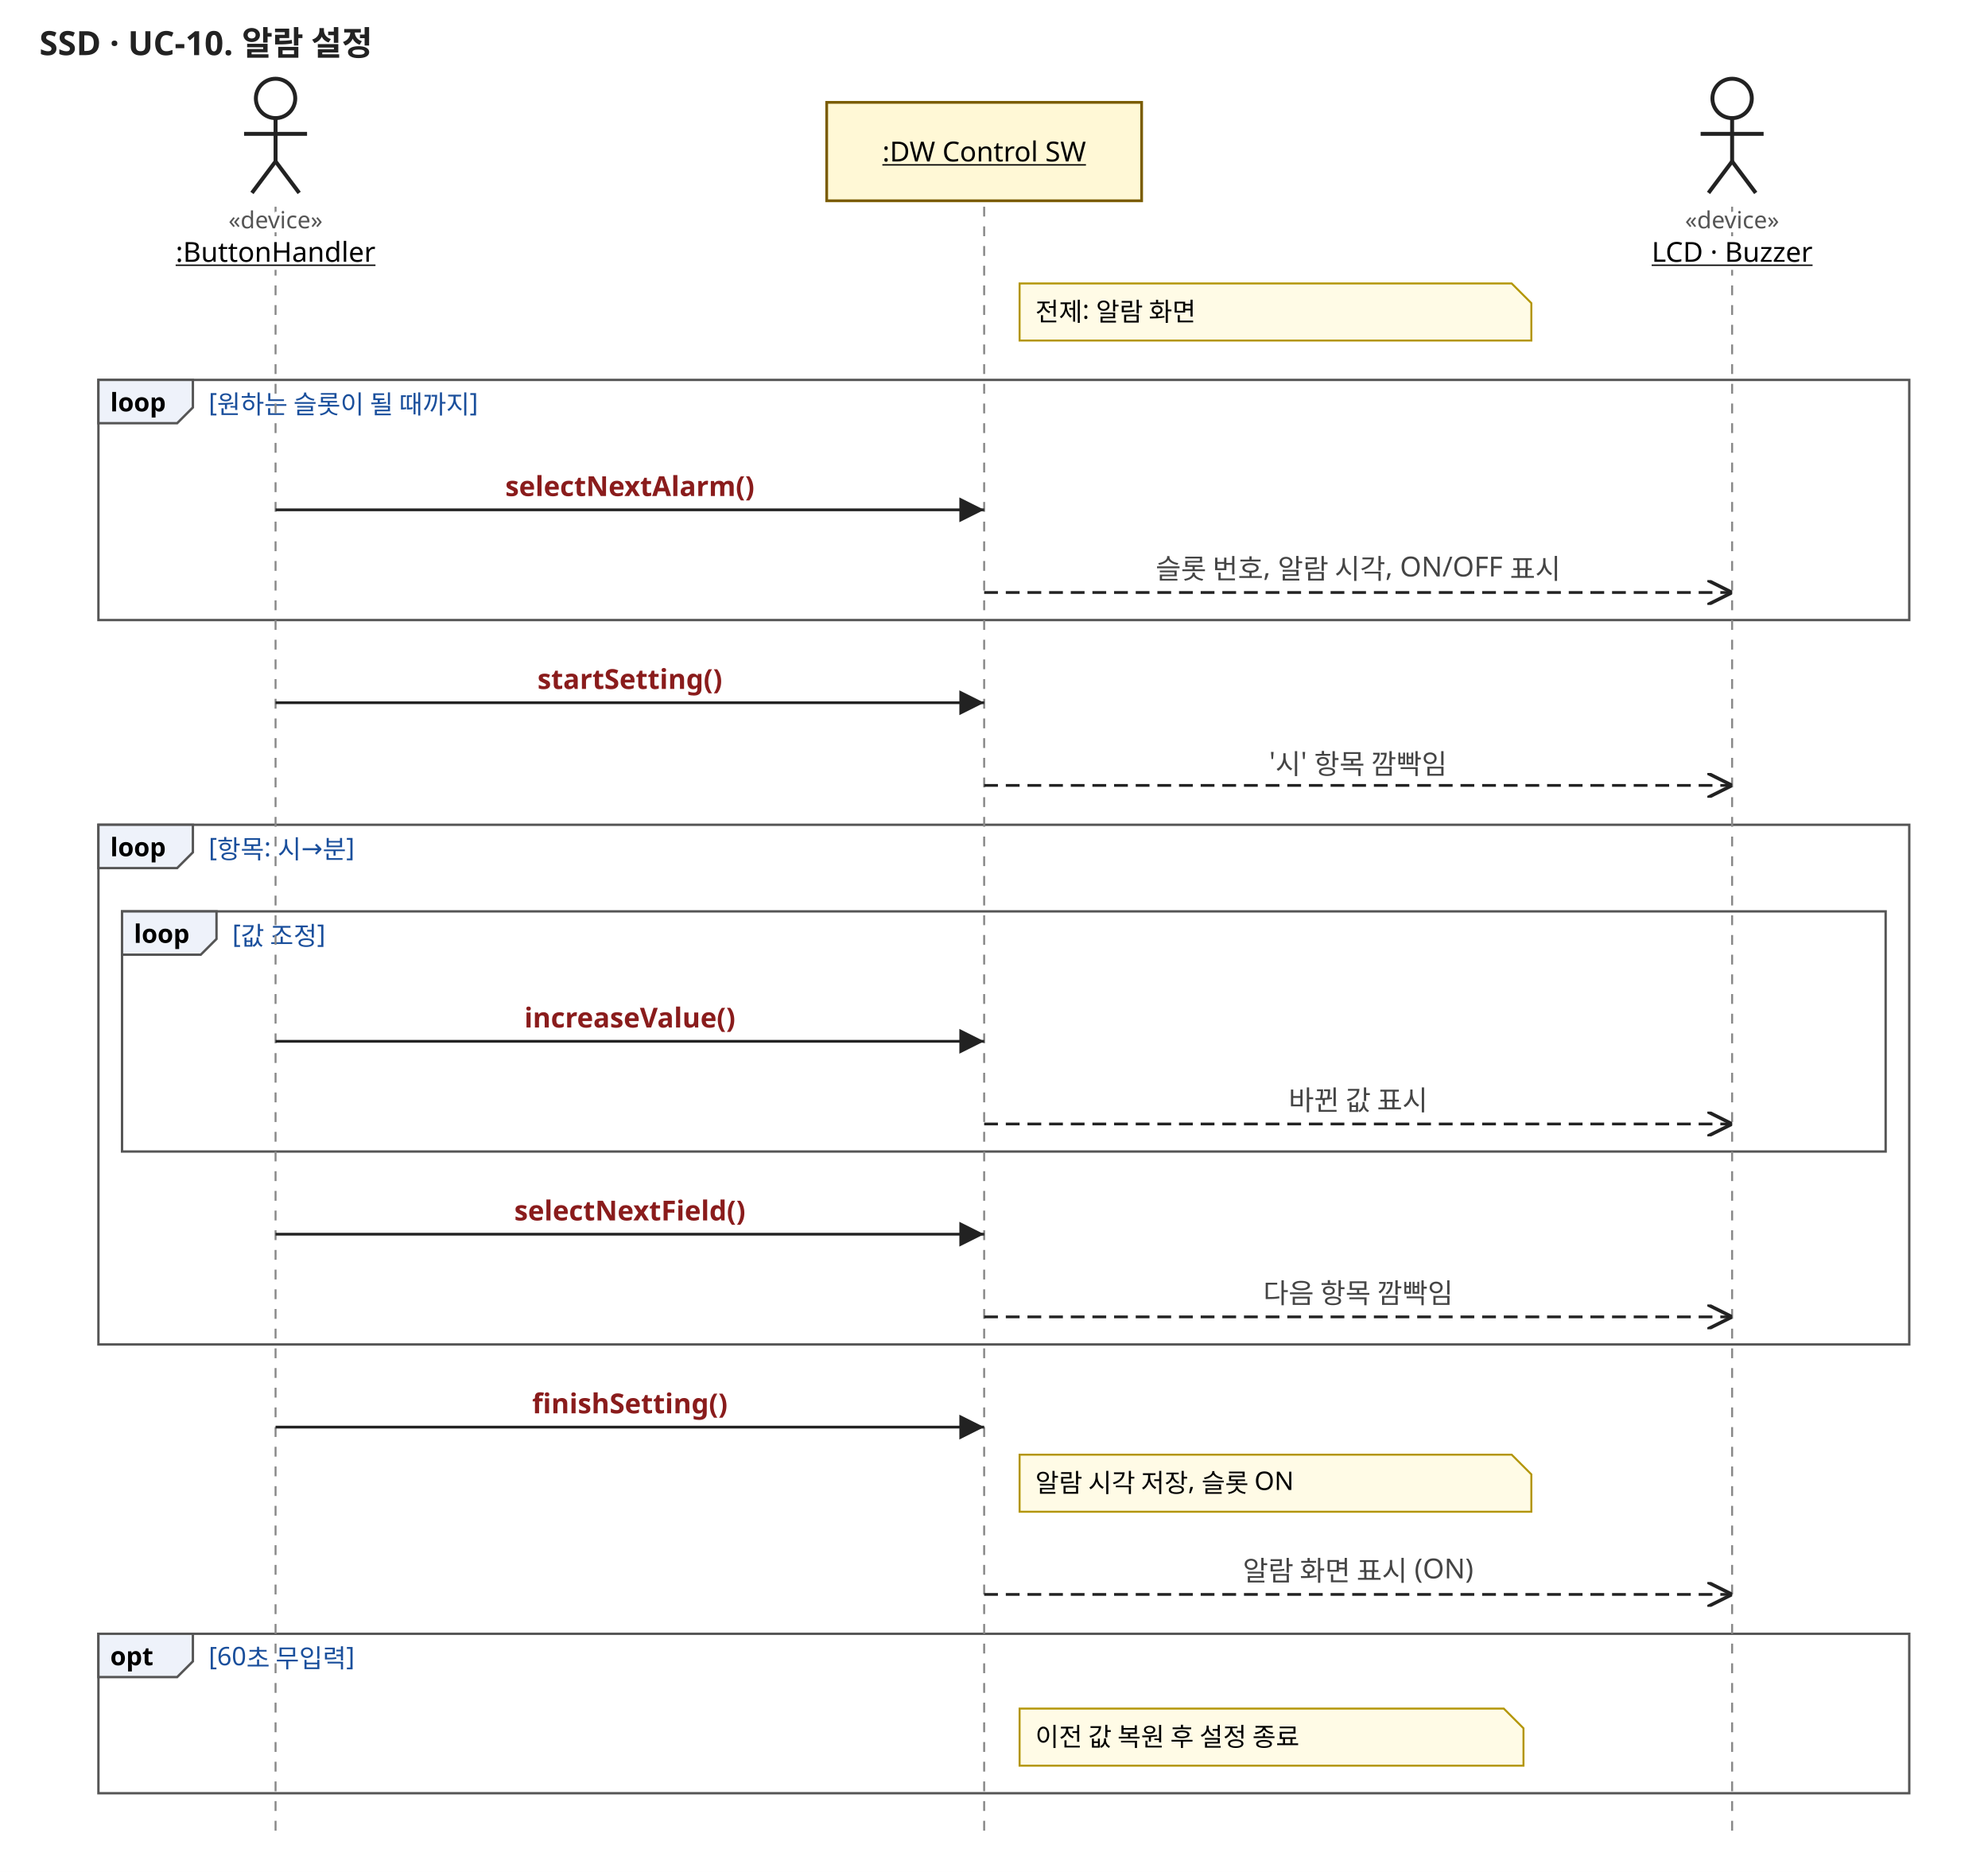
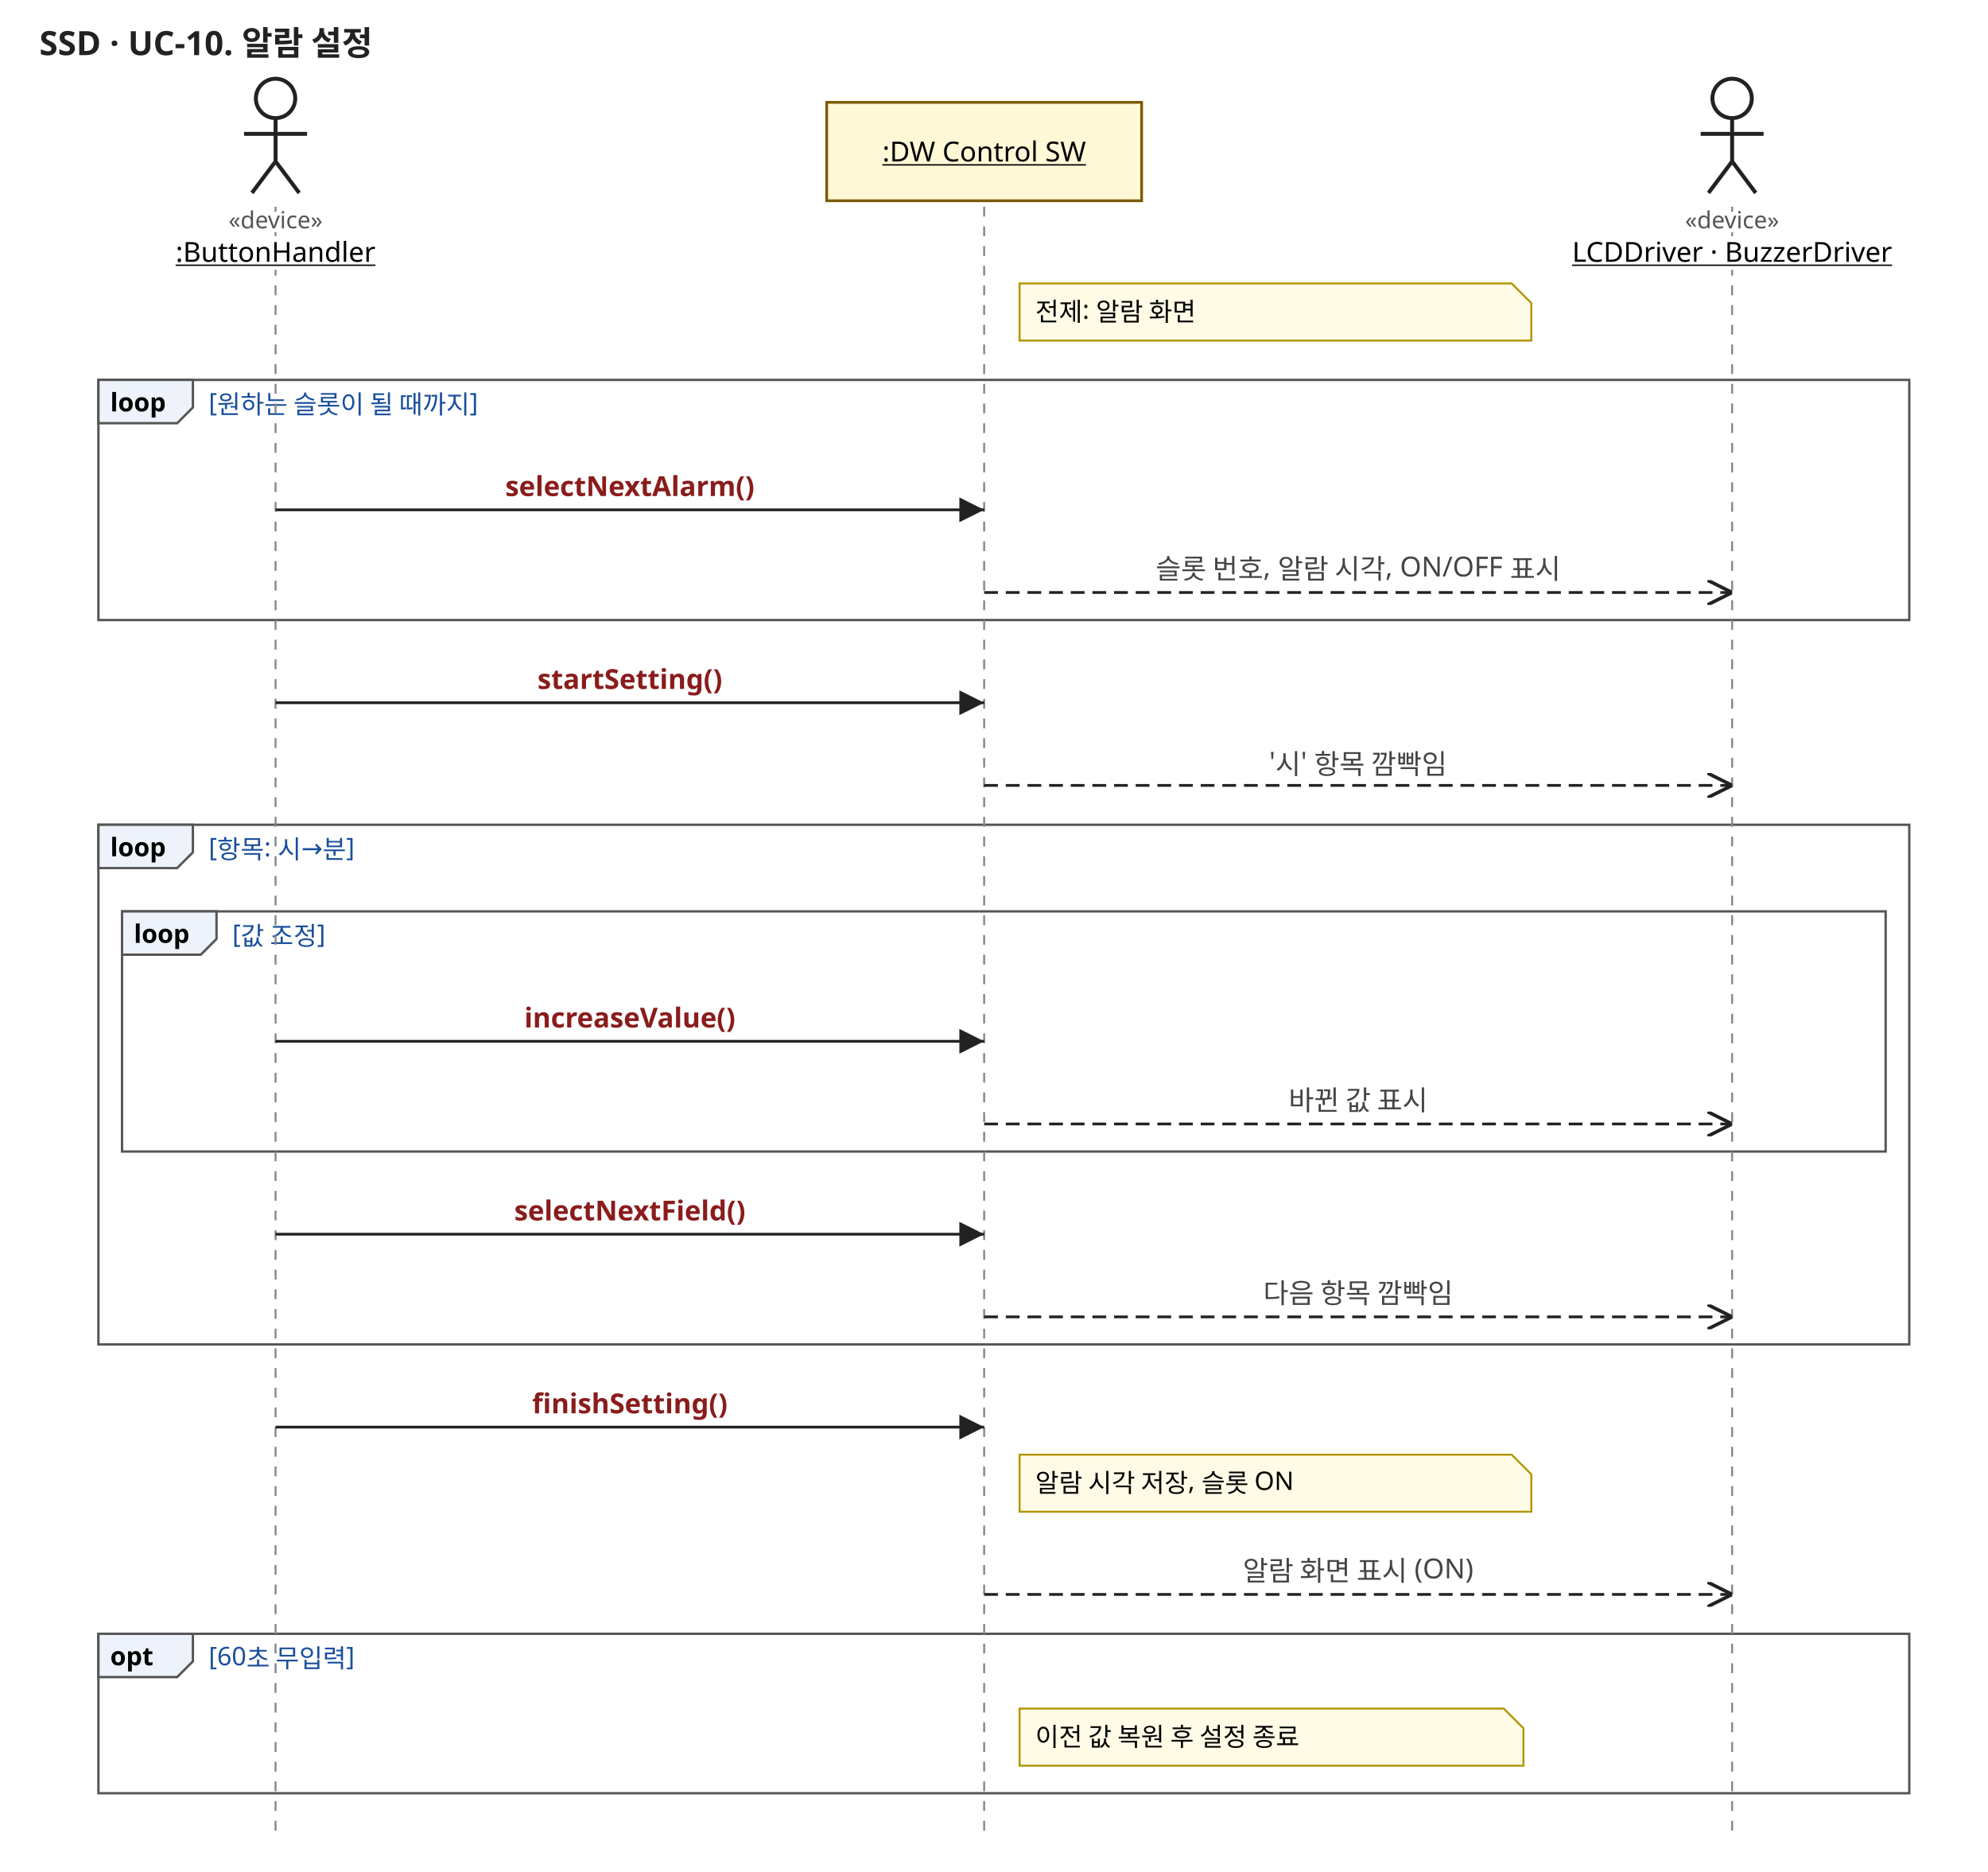
<svg xmlns="http://www.w3.org/2000/svg" width="1010" height="951" viewBox="0 0 1010 951" font-family="Malgun Gothic, Apple SD Gothic Neo, Noto Sans KR, WenQuanYi Zen Hei, sans-serif">
  <defs>
    <marker id="fill" viewBox="0 0 10 10" refX="10" refY="5" markerWidth="9" markerHeight="9" orient="auto">
      <path d="M0,0 L10,5 L0,10 z" fill="#222" />
    </marker>
    <marker id="open" viewBox="0 0 10 10" refX="10" refY="5" markerWidth="9" markerHeight="9" orient="auto">
      <path d="M0,0 L10,5 L0,10" fill="none" stroke="#222" stroke-width="1.4" />
    </marker>
  </defs>
  <rect width="1010" height="951" fill="#fff" />
  <text x="20" y="28" font-size="17" font-weight="bold" fill="#222">SSD · UC-10. 알람 설정</text>
  <rect x="50" y="193" width="920" height="122" fill="none" stroke="#555" stroke-width="1.2" />
  <path d="M50,193 h48 v14 l-8,8 h-40 z" fill="#eef2fa" stroke="#555" stroke-width="1.2" />
  <text x="56" y="209" font-size="13" font-weight="bold">loop</text>
  <text x="106" y="209" font-size="13" fill="#1a4f9c">[원하는 슬롯이 될 때까지]</text>
  <rect x="62" y="463" width="896" height="122" fill="none" stroke="#555" stroke-width="1.2" />
  <path d="M62,463 h48 v14 l-8,8 h-40 z" fill="#eef2fa" stroke="#555" stroke-width="1.2" />
  <text x="68" y="479" font-size="13" font-weight="bold">loop</text>
  <text x="118" y="479" font-size="13" fill="#1a4f9c">[값 조정]</text>
  <rect x="50" y="419" width="920" height="264" fill="none" stroke="#555" stroke-width="1.2" />
  <path d="M50,419 h48 v14 l-8,8 h-40 z" fill="#eef2fa" stroke="#555" stroke-width="1.2" />
  <text x="56" y="435" font-size="13" font-weight="bold">loop</text>
  <text x="106" y="435" font-size="13" fill="#1a4f9c">[항목: 시→분]</text>
  <rect x="50" y="830" width="920" height="81" fill="none" stroke="#555" stroke-width="1.2" />
  <path d="M50,830 h48 v14 l-8,8 h-40 z" fill="#eef2fa" stroke="#555" stroke-width="1.2" />
  <text x="56" y="846" font-size="13" font-weight="bold">opt</text>
  <text x="106" y="846" font-size="13" fill="#1a4f9c">[60초 무입력]</text>
  <line x1="140" y1="105" x2="140" y2="931" stroke="#888" stroke-dasharray="5 5" />
  <g stroke="#222" stroke-width="2" fill="none">
    <circle cx="140" cy="50" r="10" />
    <line x1="140" y1="60" x2="140" y2="82" />
    <line x1="124" y1="68" x2="156" y2="68" />
    <line x1="140" y1="82" x2="128" y2="98" />
    <line x1="140" y1="82" x2="152" y2="98" />
  </g>
  <text x="140" y="116" text-anchor="middle" font-size="12" fill="#555" stroke="#fff" stroke-width="4" paint-order="stroke">«device»</text>
  <text x="140" y="133" text-anchor="middle" font-size="14" text-decoration="underline" stroke="#fff" stroke-width="4" paint-order="stroke">:ButtonHandler</text>
  <line x1="500" y1="105" x2="500" y2="931" stroke="#888" stroke-dasharray="5 5" />
  <rect x="420" y="52" width="160" height="50" fill="#fff8d6" stroke="#7a5c00" stroke-width="1.4" />
  <text x="500" y="82" text-anchor="middle" font-size="14" text-decoration="underline">:DW Control SW</text>
  <line x1="880" y1="105" x2="880" y2="931" stroke="#888" stroke-dasharray="5 5" />
  <g stroke="#222" stroke-width="2" fill="none">
    <circle cx="880" cy="50" r="10" />
    <line x1="880" y1="60" x2="880" y2="82" />
    <line x1="864" y1="68" x2="896" y2="68" />
    <line x1="880" y1="82" x2="868" y2="98" />
    <line x1="880" y1="82" x2="892" y2="98" />
  </g>
  <text x="880" y="116" text-anchor="middle" font-size="12" fill="#555" stroke="#fff" stroke-width="4" paint-order="stroke">«device»</text>
-   <text x="880" y="133" text-anchor="middle" font-size="14" text-decoration="underline" stroke="#fff" stroke-width="4" paint-order="stroke">LCD · Buzzer</text>
+   <text x="880" y="133" text-anchor="middle" font-size="14" text-decoration="underline" stroke="#fff" stroke-width="4" paint-order="stroke">LCDDriver · BuzzerDriver</text>
  <path d="M518,144 h250 l10,10 v19 h-260 z" fill="#fffbe6" stroke="#b39500" />
  <text x="526" y="163" font-size="13">전제: 알람 화면</text>
  <line x1="140" y1="259" x2="500" y2="259" stroke="#222" stroke-width="1.4" marker-end="url(#fill)" />
  <text x="320.0" y="252" text-anchor="middle" font-size="14" font-weight="bold" fill="#8a1c1c">selectNextAlarm()</text>
  <line x1="500" y1="301" x2="880" y2="301" stroke="#222" stroke-width="1.4" stroke-dasharray="7 4" marker-end="url(#open)" />
  <text x="690.0" y="294" text-anchor="middle" font-size="14" font-weight="normal" fill="#444">슬롯 번호, 알람 시각, ON/OFF 표시</text>
  <line x1="140" y1="357" x2="500" y2="357" stroke="#222" stroke-width="1.4" marker-end="url(#fill)" />
  <text x="320.0" y="350" text-anchor="middle" font-size="14" font-weight="bold" fill="#8a1c1c">startSetting()</text>
  <line x1="500" y1="399" x2="880" y2="399" stroke="#222" stroke-width="1.4" stroke-dasharray="7 4" marker-end="url(#open)" />
  <text x="690.0" y="392" text-anchor="middle" font-size="14" font-weight="normal" fill="#444">'시' 항목 깜빡임</text>
  <line x1="140" y1="529" x2="500" y2="529" stroke="#222" stroke-width="1.4" marker-end="url(#fill)" />
  <text x="320.0" y="522" text-anchor="middle" font-size="14" font-weight="bold" fill="#8a1c1c">increaseValue()</text>
  <line x1="500" y1="571" x2="880" y2="571" stroke="#222" stroke-width="1.4" stroke-dasharray="7 4" marker-end="url(#open)" />
  <text x="690.0" y="564" text-anchor="middle" font-size="14" font-weight="normal" fill="#444">바뀐 값 표시</text>
  <line x1="140" y1="627" x2="500" y2="627" stroke="#222" stroke-width="1.4" marker-end="url(#fill)" />
  <text x="320.0" y="620" text-anchor="middle" font-size="14" font-weight="bold" fill="#8a1c1c">selectNextField()</text>
  <line x1="500" y1="669" x2="880" y2="669" stroke="#222" stroke-width="1.4" stroke-dasharray="7 4" marker-end="url(#open)" />
  <text x="690.0" y="662" text-anchor="middle" font-size="14" font-weight="normal" fill="#444">다음 항목 깜빡임</text>
  <line x1="140" y1="725" x2="500" y2="725" stroke="#222" stroke-width="1.4" marker-end="url(#fill)" />
  <text x="320.0" y="718" text-anchor="middle" font-size="14" font-weight="bold" fill="#8a1c1c">finishSetting()</text>
  <path d="M518,739 h250 l10,10 v19 h-260 z" fill="#fffbe6" stroke="#b39500" />
  <text x="526" y="758" font-size="13">알람 시각 저장, 슬롯 ON</text>
  <line x1="500" y1="810" x2="880" y2="810" stroke="#222" stroke-width="1.4" stroke-dasharray="7 4" marker-end="url(#open)" />
  <text x="690.0" y="803" text-anchor="middle" font-size="14" font-weight="normal" fill="#444">알람 화면 표시 (ON)</text>
  <path d="M518,868 h246 l10,10 v19 h-256 z" fill="#fffbe6" stroke="#b39500" />
  <text x="526" y="887" font-size="13">이전 값 복원 후 설정 종료</text>
</svg>
